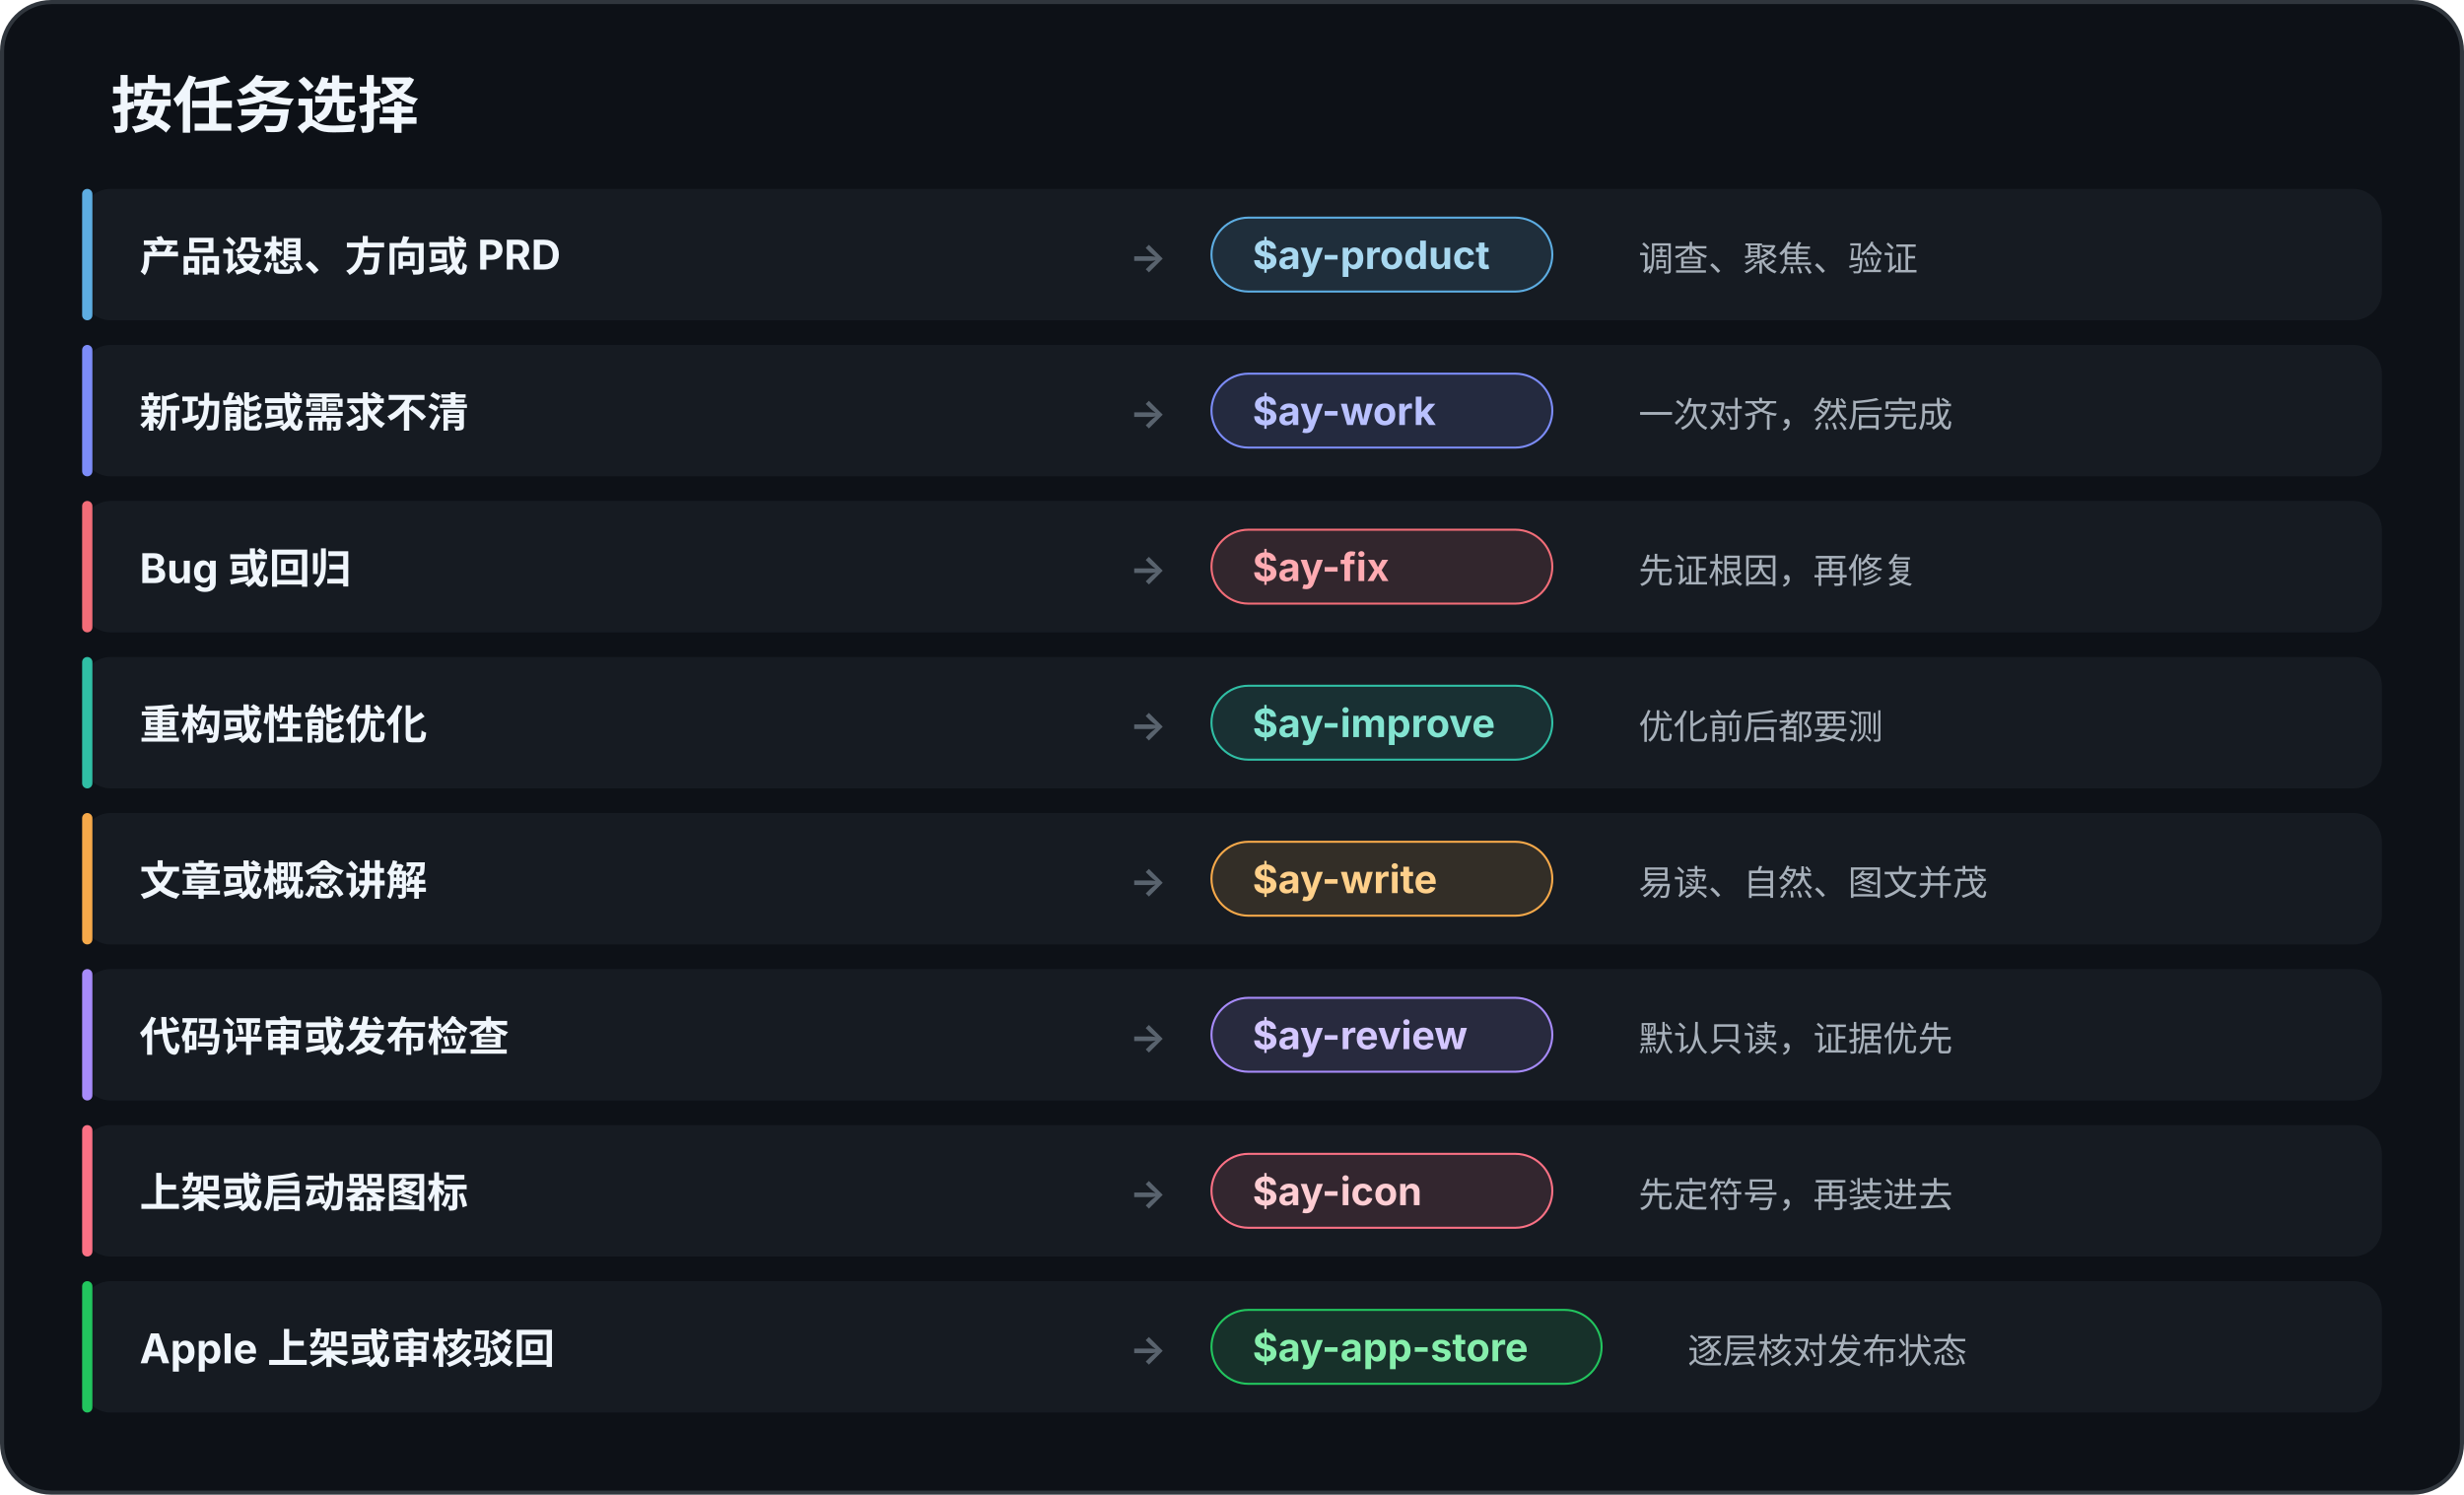
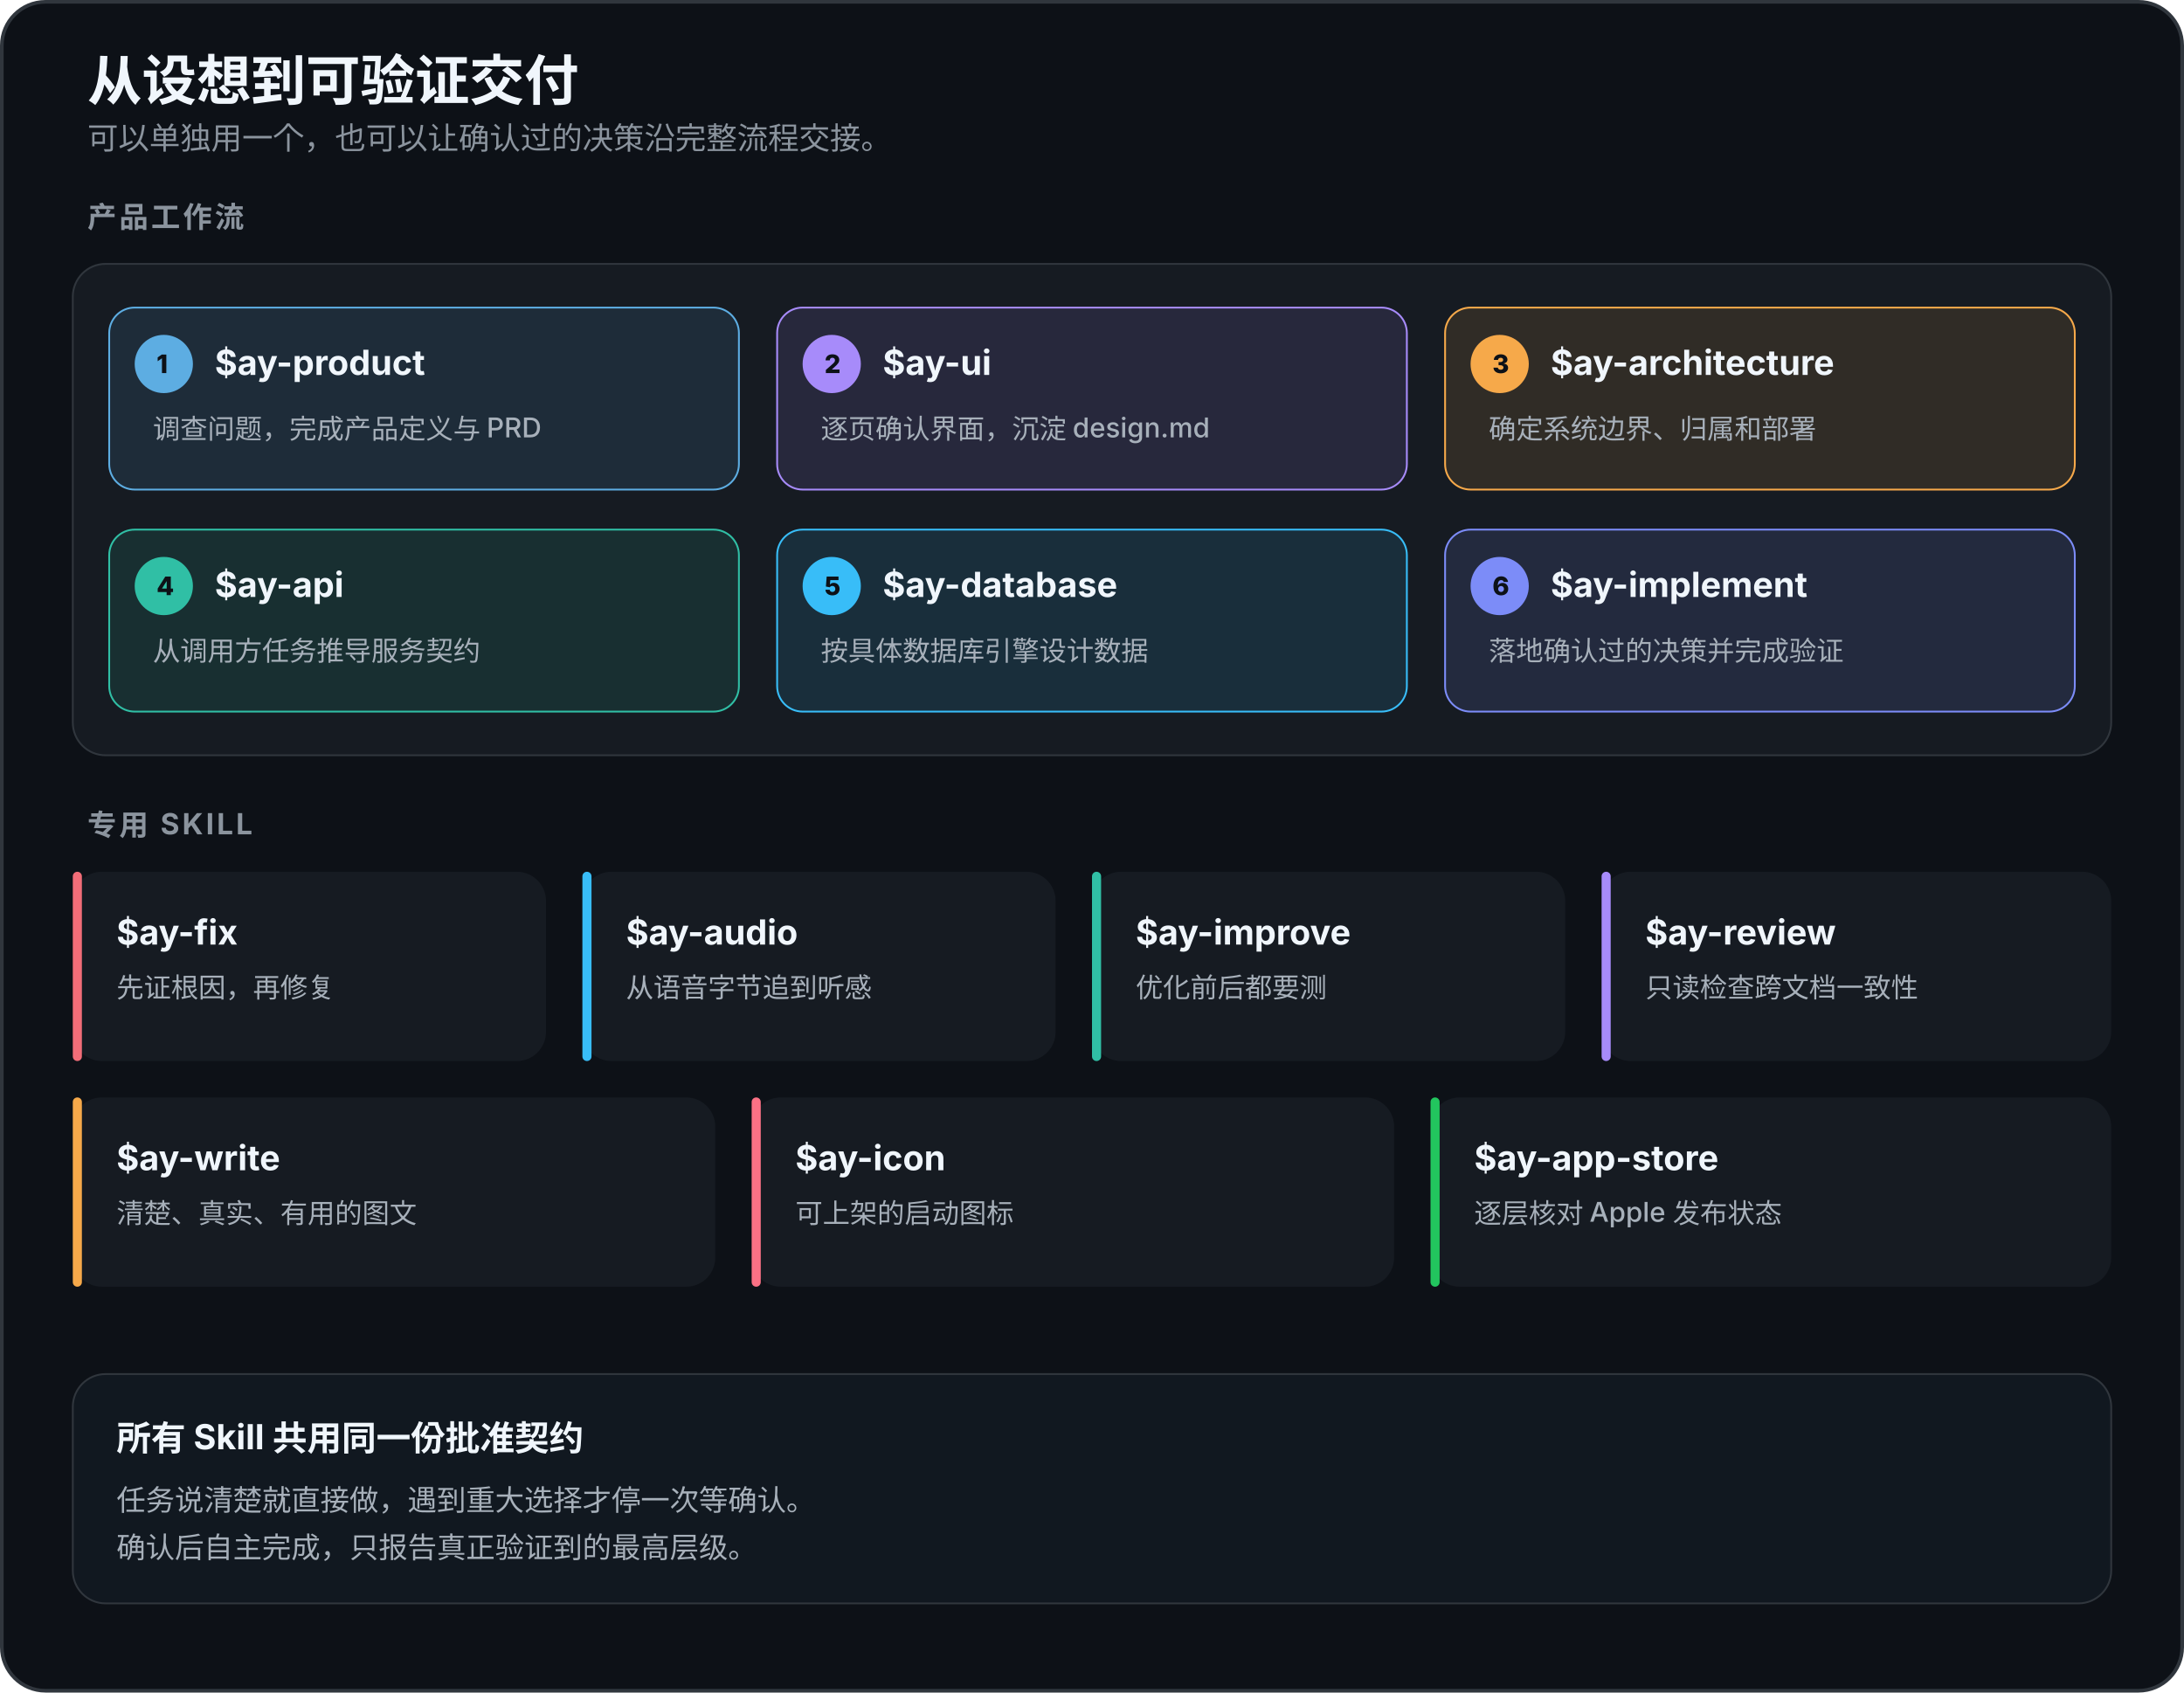
- <svg xmlns="http://www.w3.org/2000/svg" width="100%" viewBox="0 0 1200 728" role="img" aria-labelledby="title description">
+ <svg xmlns="http://www.w3.org/2000/svg" width="100%" viewBox="0 0 1200 930" role="img" aria-labelledby="title description">
  <style>
    text { font-family: Inter, ui-sans-serif, -apple-system, BlinkMacSystemFont, "Segoe UI", "PingFang SC", "Microsoft YaHei", sans-serif; }
-     .task { fill: #F0F6FC; font-size: 20px; font-weight: 650; }
-     .skill { font-size: 19px; font-weight: 750; }
-     .outcome { fill: #A7B0BA; font-size: 17px; font-weight: 500; }
-     .arrow { fill: #59636E; font-size: 19px; font-weight: 700; }
+     .section { fill: #8B949E; font-size: 16px; font-weight: 700; letter-spacing: 1.5px; }
+     .skill { fill: #F0F6FC; font-size: 19px; font-weight: 750; }
+     .label { fill: #A7B0BA; font-size: 15px; font-weight: 500; }
+     .step { font-size: 14px; font-weight: 800; }
  </style>
-   <rect x="1" y="1" width="1198" height="726" rx="24" fill="#0D1117" stroke="#30363D" stroke-width="2" />
-   <text x="54" y="62" fill="#F0F6FC" font-size="30" font-weight="760">按任务选择</text>
-   <g transform="translate(40 92)">
-     <rect width="1120" height="64" rx="14" fill="#161B22" />
-     <rect width="5" height="64" rx="2.5" fill="#5DADE2" />
-     <text x="28" y="40" class="task">产品设想、方向或 PRD</text>
-     <text x="510" y="40" class="arrow">→</text>
-     <rect x="550" y="14" width="166" height="36" rx="18" fill="#5DADE2" fill-opacity=".13" stroke="#5DADE2" />
-     <text x="570" y="39" class="skill" fill="#A8D8F0">$ay-product</text>
-     <text x="758" y="40" class="outcome">调查、聚焦、验证</text>
+   <rect x="1" y="1" width="1198" height="928" rx="24" fill="#0D1117" stroke="#30363D" stroke-width="2" />
+   <text x="48" y="55" fill="#F0F6FC" font-size="30" font-weight="760">从设想到可验证交付</text>
+   <text x="48" y="82" fill="#8B949E" font-size="17">可以单独用一个，也可以让确认过的决策沿完整流程交接。</text>
+   <text x="48" y="125" class="section">产品工作流</text>
+   <rect x="40" y="145" width="1120" height="270" rx="18" fill="#161B22" stroke="#30363D" />
+   <g transform="translate(60 169)">
+     <rect width="346" height="100" rx="14" fill="#5DADE2" fill-opacity=".12" stroke="#5DADE2" />
+     <circle cx="30" cy="31" r="16" fill="#5DADE2" />
+     <text x="26" y="36" class="step" fill="#0D1117">1</text>
+     <text x="58" y="37" class="skill">$ay-product</text>
+     <text x="24" y="72" class="label">调查问题，完成产品定义与 PRD</text>
  </g>
-   <g transform="translate(40 168)">
-     <rect width="1120" height="64" rx="14" fill="#161B22" />
-     <rect width="5" height="64" rx="2.5" fill="#7C8CF8" />
-     <text x="28" y="40" class="task">新功能或需求不清</text>
-     <text x="510" y="40" class="arrow">→</text>
-     <rect x="550" y="14" width="166" height="36" rx="18" fill="#7C8CF8" fill-opacity=".14" stroke="#7C8CF8" />
-     <text x="570" y="39" class="skill" fill="#B9C1FF">$ay-work</text>
-     <text x="758" y="40" class="outcome">一次对齐，然后完成</text>
+   <g transform="translate(427 169)">
+     <rect width="346" height="100" rx="14" fill="#A78BFA" fill-opacity=".12" stroke="#A78BFA" />
+     <circle cx="30" cy="31" r="16" fill="#A78BFA" />
+     <text x="26" y="36" class="step" fill="#0D1117">2</text>
+     <text x="58" y="37" class="skill">$ay-ui</text>
+     <text x="24" y="72" class="label">逐页确认界面，沉淀 design.md</text>
  </g>
-   <g transform="translate(40 244)">
-     <rect width="1120" height="64" rx="14" fill="#161B22" />
-     <rect width="5" height="64" rx="2.5" fill="#F26D78" />
-     <text x="28" y="40" class="task">Bug 或回归</text>
-     <text x="510" y="40" class="arrow">→</text>
-     <rect x="550" y="14" width="166" height="36" rx="18" fill="#F26D78" fill-opacity=".13" stroke="#F26D78" />
-     <text x="570" y="39" class="skill" fill="#FFABB2">$ay-fix</text>
-     <text x="758" y="40" class="outcome">先证根因，再修复</text>
+   <g transform="translate(794 169)">
+     <rect width="346" height="100" rx="14" fill="#F6A94A" fill-opacity=".12" stroke="#F6A94A" />
+     <circle cx="30" cy="31" r="16" fill="#F6A94A" />
+     <text x="26" y="36" class="step" fill="#0D1117">3</text>
+     <text x="58" y="37" class="skill">$ay-architecture</text>
+     <text x="24" y="72" class="label">确定系统边界、归属和部署</text>
  </g>
-   <g transform="translate(40 320)">
-     <rect width="1120" height="64" rx="14" fill="#161B22" />
-     <rect width="5" height="64" rx="2.5" fill="#30BFA5" />
-     <text x="28" y="40" class="task">重构或性能优化</text>
-     <text x="510" y="40" class="arrow">→</text>
-     <rect x="550" y="14" width="166" height="36" rx="18" fill="#30BFA5" fill-opacity=".13" stroke="#30BFA5" />
-     <text x="570" y="39" class="skill" fill="#83E4D1">$ay-improve</text>
-     <text x="758" y="40" class="outcome">优化前后都要测</text>
+   <g transform="translate(60 291)">
+     <rect width="346" height="100" rx="14" fill="#30BFA5" fill-opacity=".12" stroke="#30BFA5" />
+     <circle cx="30" cy="31" r="16" fill="#30BFA5" />
+     <text x="26" y="36" class="step" fill="#0D1117">4</text>
+     <text x="58" y="37" class="skill">$ay-api</text>
+     <text x="24" y="72" class="label">从调用方任务推导服务契约</text>
  </g>
-   <g transform="translate(40 396)">
-     <rect width="1120" height="64" rx="14" fill="#161B22" />
-     <rect width="5" height="64" rx="2.5" fill="#F6A94A" />
-     <text x="28" y="40" class="task">文章或概念讲解</text>
-     <text x="510" y="40" class="arrow">→</text>
-     <rect x="550" y="14" width="166" height="36" rx="18" fill="#F6A94A" fill-opacity=".13" stroke="#F6A94A" />
-     <text x="570" y="39" class="skill" fill="#FFD08A">$ay-write</text>
-     <text x="758" y="40" class="outcome">易读、自然、图文并茂</text>
+   <g transform="translate(427 291)">
+     <rect width="346" height="100" rx="14" fill="#38BDF8" fill-opacity=".12" stroke="#38BDF8" />
+     <circle cx="30" cy="31" r="16" fill="#38BDF8" />
+     <text x="26" y="36" class="step" fill="#0D1117">5</text>
+     <text x="58" y="37" class="skill">$ay-database</text>
+     <text x="24" y="72" class="label">按具体数据库引擎设计数据</text>
  </g>
-   <g transform="translate(40 472)">
-     <rect width="1120" height="64" rx="14" fill="#161B22" />
-     <rect width="5" height="64" rx="2.5" fill="#A78BFA" />
-     <text x="28" y="40" class="task">代码评审或发布检查</text>
-     <text x="510" y="40" class="arrow">→</text>
-     <rect x="550" y="14" width="166" height="36" rx="18" fill="#A78BFA" fill-opacity=".13" stroke="#A78BFA" />
-     <text x="570" y="39" class="skill" fill="#D4C7FF">$ay-review</text>
-     <text x="758" y="40" class="outcome">默认只读，证据优先</text>
+   <g transform="translate(794 291)">
+     <rect width="346" height="100" rx="14" fill="#7C8CF8" fill-opacity=".13" stroke="#7C8CF8" />
+     <circle cx="30" cy="31" r="16" fill="#7C8CF8" />
+     <text x="26" y="36" class="step" fill="#0D1117">6</text>
+     <text x="58" y="37" class="skill">$ay-implement</text>
+     <text x="24" y="72" class="label">落地确认过的决策并完成验证</text>
  </g>
-   <g transform="translate(40 548)">
-     <rect width="1120" height="64" rx="14" fill="#161B22" />
-     <rect width="5" height="64" rx="2.5" fill="#FB7185" />
-     <text x="28" y="40" class="task">上架或启动器图标</text>
-     <text x="510" y="40" class="arrow">→</text>
-     <rect x="550" y="14" width="166" height="36" rx="18" fill="#FB7185" fill-opacity=".13" stroke="#FB7185" />
-     <text x="570" y="39" class="skill" fill="#FECDD3">$ay-icon</text>
-     <text x="758" y="40" class="outcome">先定符号，再装进去</text>
+   <text x="48" y="459" class="section">专用 SKILL</text>
+   <g transform="translate(40 479)">
+     <g>
+       <rect width="260" height="104" rx="16" fill="#161B22" />
+       <rect width="5" height="104" rx="2.5" fill="#F26D78" />
+       <text x="24" y="40" class="skill">$ay-fix</text>
+       <text x="24" y="69" class="label">先证根因，再修复</text>
+     </g>
+     <g transform="translate(280 0)">
+       <rect width="260" height="104" rx="16" fill="#161B22" />
+       <rect width="5" height="104" rx="2.5" fill="#38BDF8" />
+       <text x="24" y="40" class="skill">$ay-audio</text>
+       <text x="24" y="69" class="label">从语音字节追到听感</text>
+     </g>
+     <g transform="translate(560 0)">
+       <rect width="260" height="104" rx="16" fill="#161B22" />
+       <rect width="5" height="104" rx="2.5" fill="#30BFA5" />
+       <text x="24" y="40" class="skill">$ay-improve</text>
+       <text x="24" y="69" class="label">优化前后都要测</text>
+     </g>
+     <g transform="translate(840 0)">
+       <rect width="280" height="104" rx="16" fill="#161B22" />
+       <rect width="5" height="104" rx="2.5" fill="#A78BFA" />
+       <text x="24" y="40" class="skill">$ay-review</text>
+       <text x="24" y="69" class="label">只读检查跨文档一致性</text>
+     </g>
+     <g transform="translate(0 124)">
+       <rect width="353" height="104" rx="16" fill="#161B22" />
+       <rect width="5" height="104" rx="2.5" fill="#F6A94A" />
+       <text x="24" y="40" class="skill">$ay-write</text>
+       <text x="24" y="69" class="label">清楚、真实、有用的图文</text>
+     </g>
+     <g transform="translate(373 124)">
+       <rect width="353" height="104" rx="16" fill="#161B22" />
+       <rect width="5" height="104" rx="2.5" fill="#FB7185" />
+       <text x="24" y="40" class="skill">$ay-icon</text>
+       <text x="24" y="69" class="label">可上架的启动图标</text>
+     </g>
+     <g transform="translate(746 124)">
+       <rect width="374" height="104" rx="16" fill="#161B22" />
+       <rect width="5" height="104" rx="2.5" fill="#22C55E" />
+       <text x="24" y="40" class="skill">$ay-app-store</text>
+       <text x="24" y="69" class="label">逐层核对 Apple 发布状态</text>
+     </g>
  </g>
-   <g transform="translate(40 624)">
-     <rect width="1120" height="64" rx="14" fill="#161B22" />
-     <rect width="5" height="64" rx="2.5" fill="#22C55E" />
-     <text x="28" y="40" class="task">Apple 上架或审核驳回</text>
-     <text x="510" y="40" class="arrow">→</text>
-     <rect x="550" y="14" width="190" height="36" rx="18" fill="#22C55E" fill-opacity=".13" stroke="#22C55E" />
-     <text x="570" y="39" class="skill" fill="#86EFAC">$ay-app-store</text>
-     <text x="782" y="40" class="outcome">逐层核对发布状态</text>
+   <g transform="translate(40 755)">
+     <rect width="1120" height="126" rx="18" fill="#111820" stroke="#30363D" />
+     <text x="24" y="42" fill="#F0F6FC" font-size="19" font-weight="720">所有 Skill 共用同一份批准契约</text>
+     <text x="24" y="75" fill="#A7B0BA" font-size="16">任务说清楚就直接做，遇到重大选择才停一次等确认。</text>
+     <text x="24" y="101" fill="#A7B0BA" font-size="16">确认后自主完成，只报告真正验证到的最高层级。</text>
  </g>
</svg>
